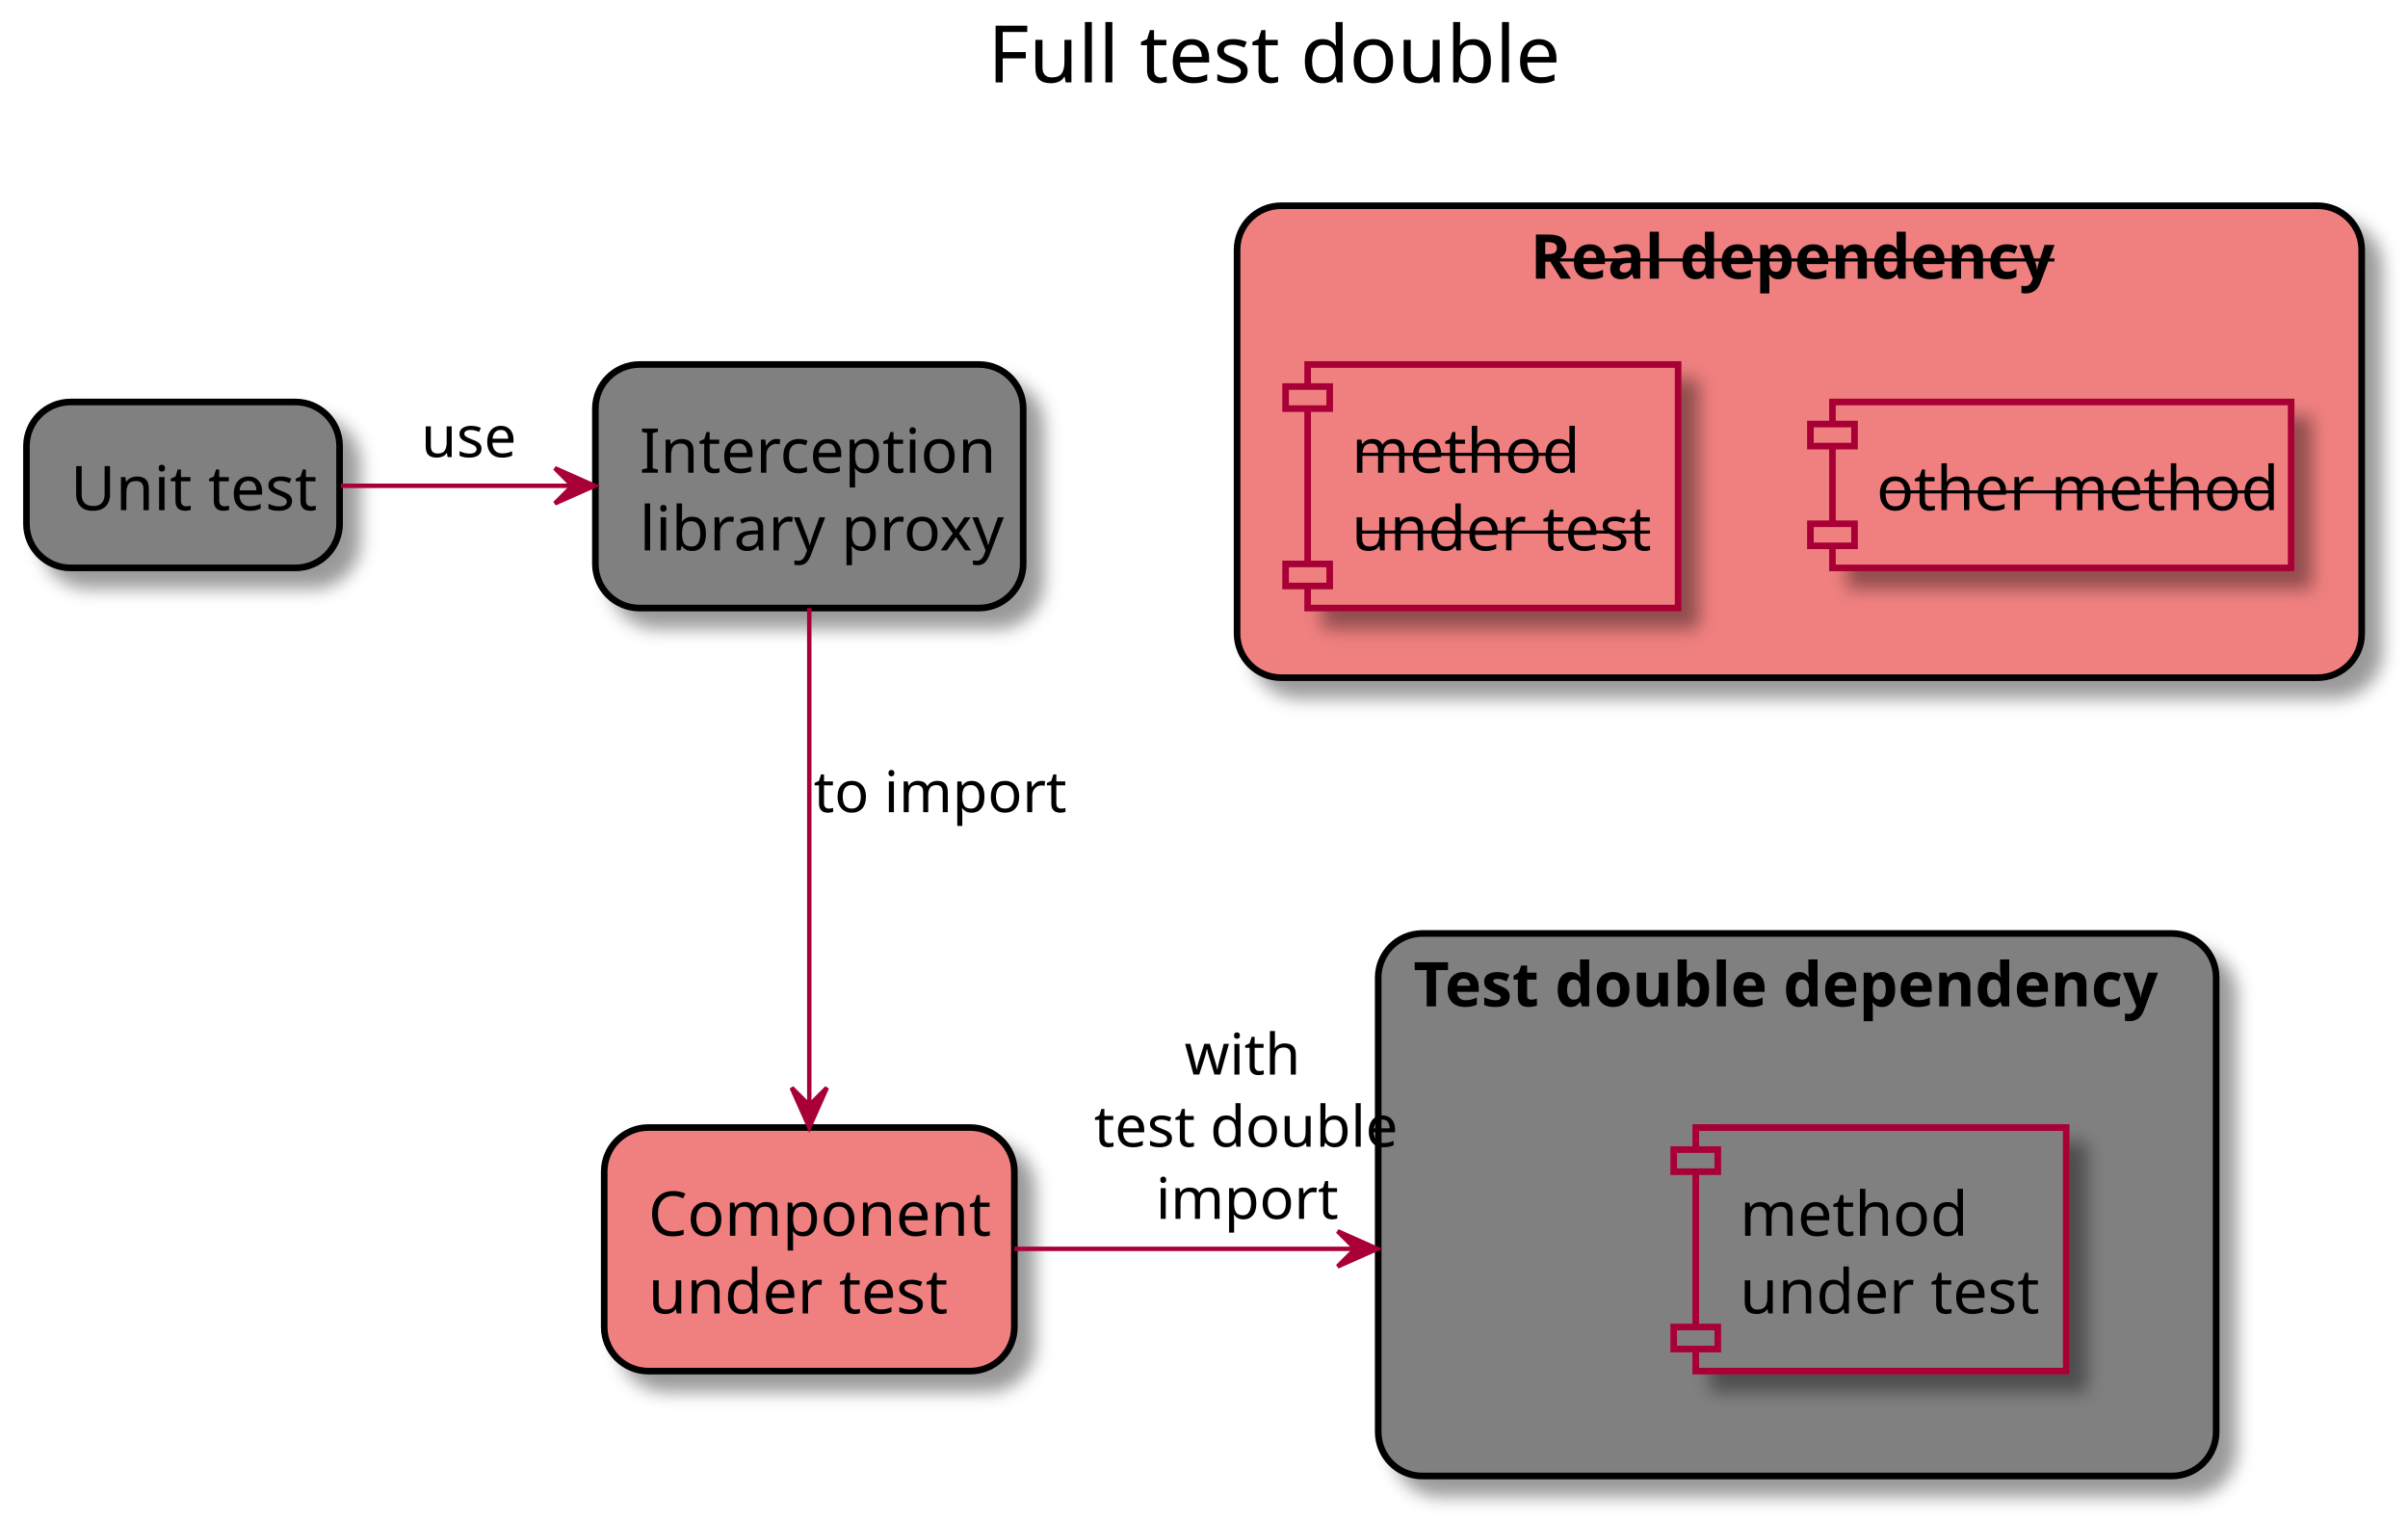
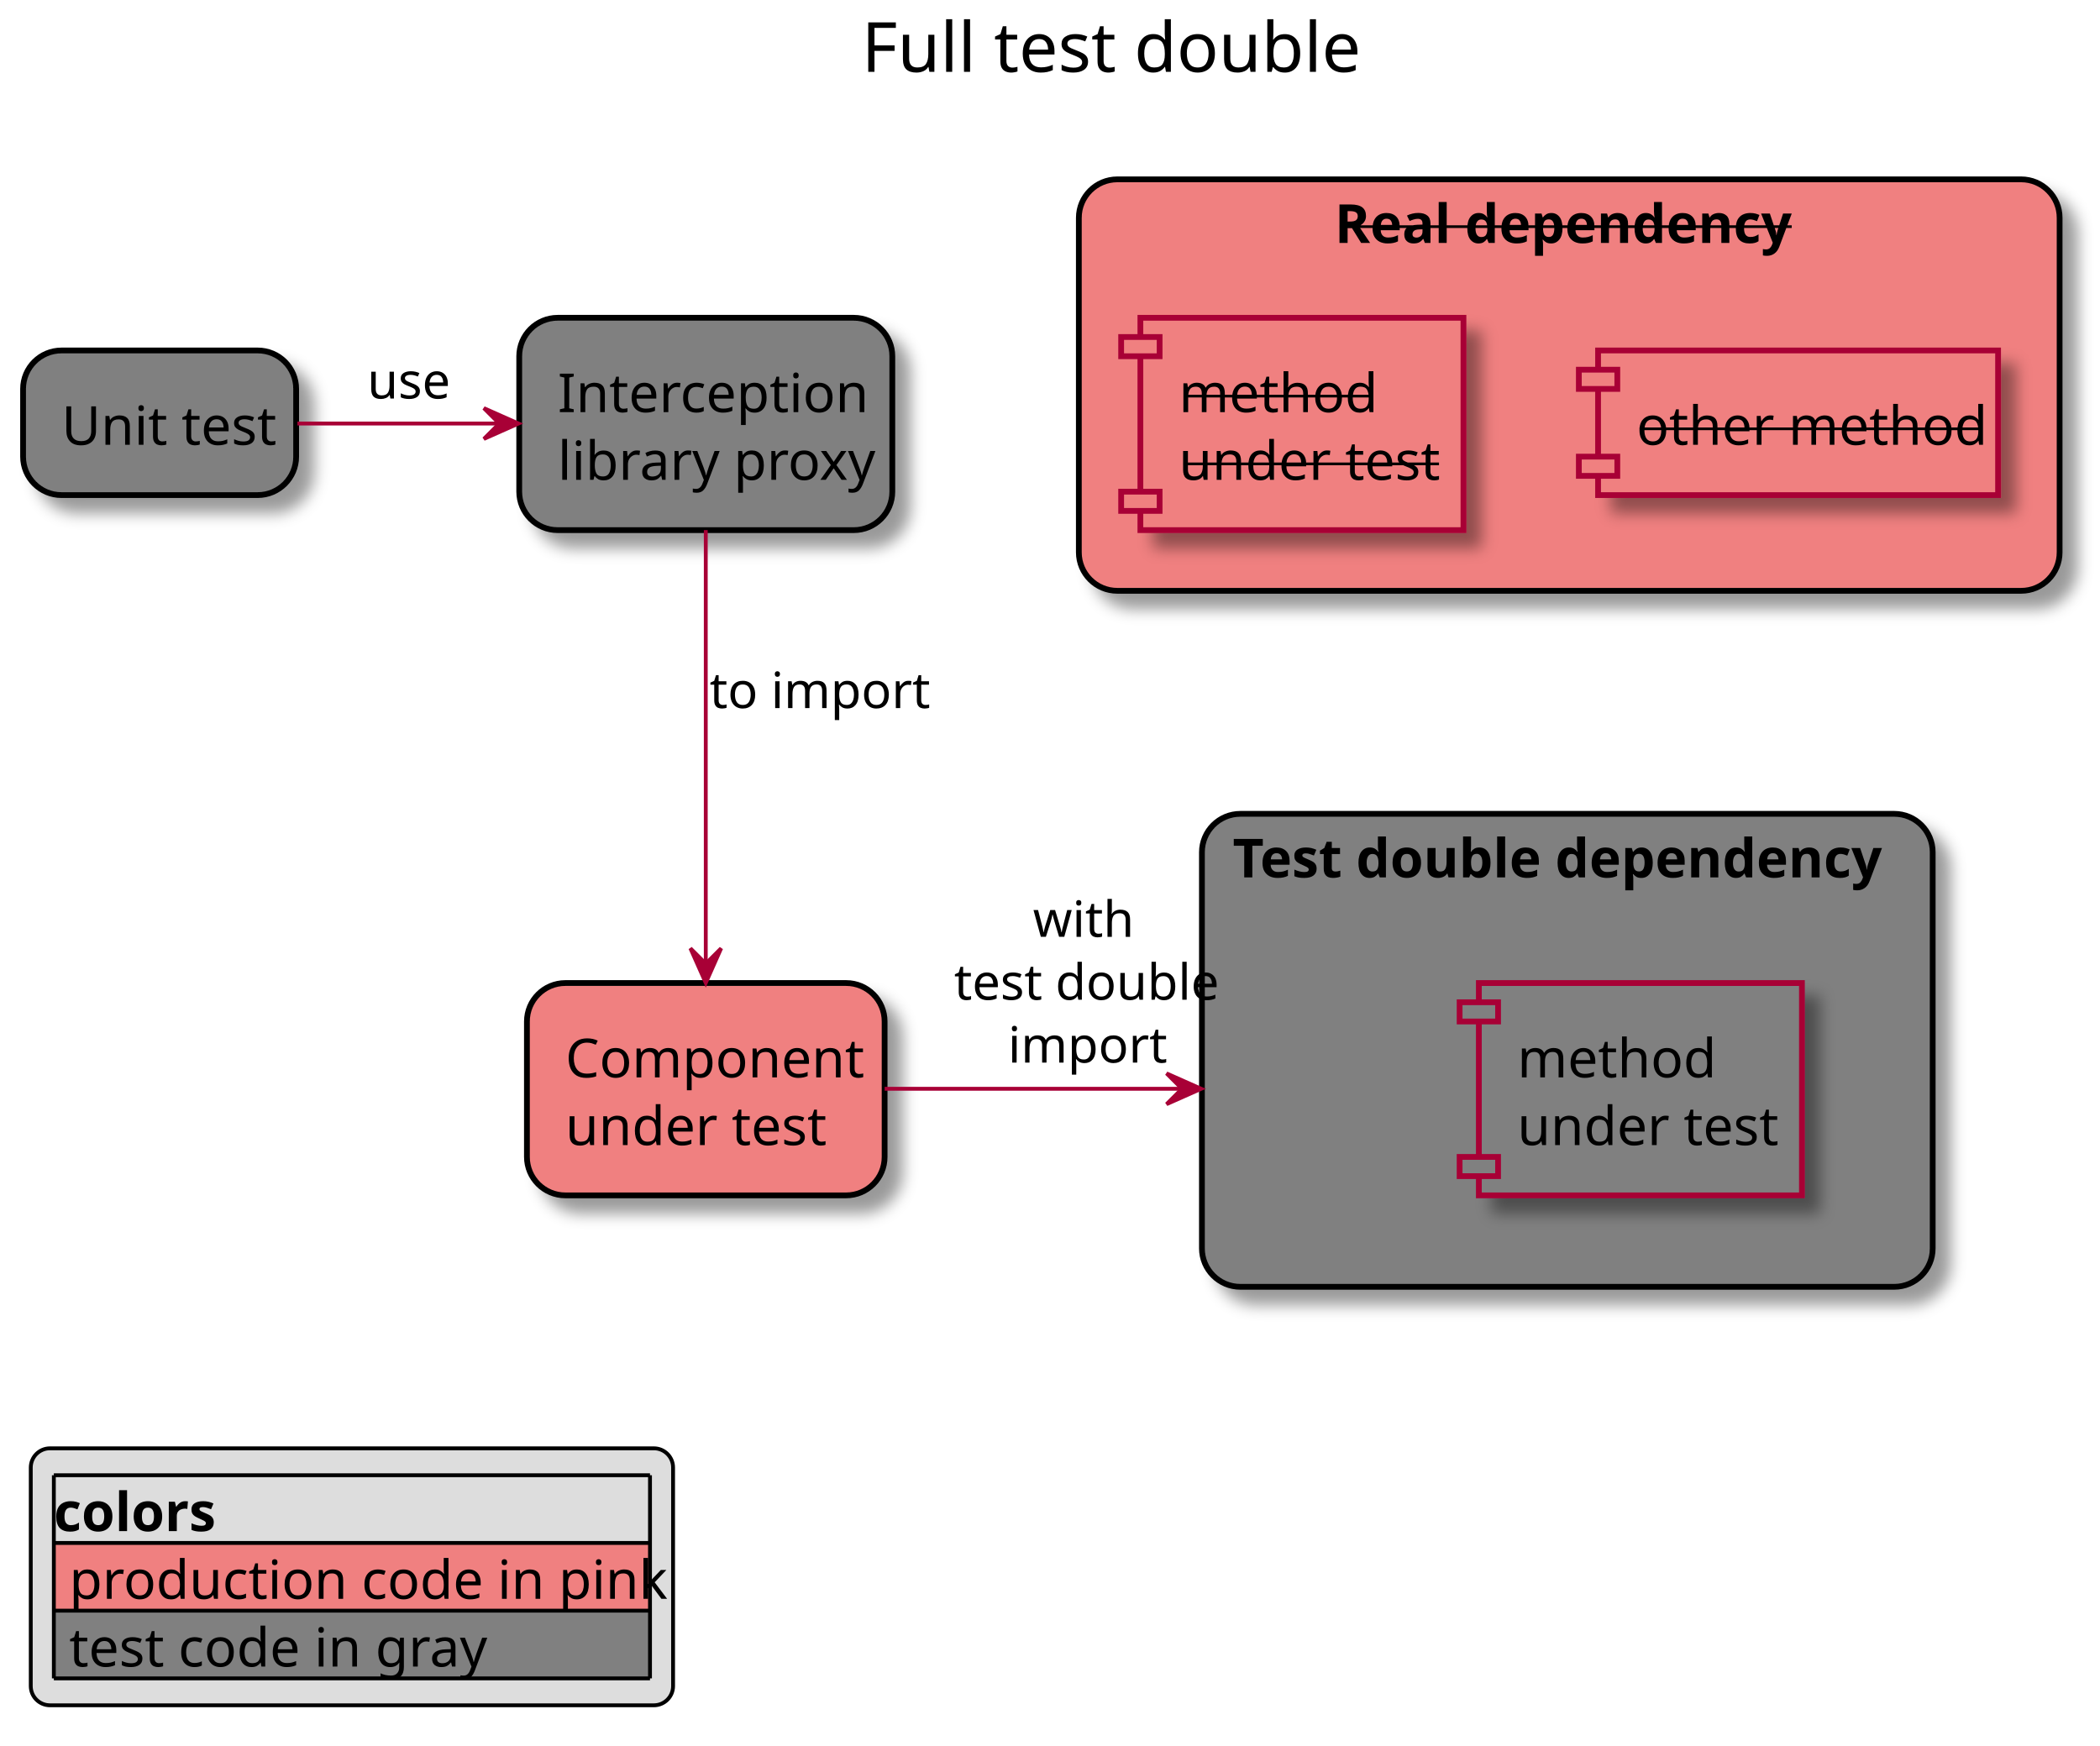
- <svg xmlns="http://www.w3.org/2000/svg" contentScriptType="application/ecmascript" contentStyleType="text/css" height="345px" preserveAspectRatio="none" style="width:546px;height:345px;background:#EEEBDC;" version="1.1" viewBox="0 0 546 345" width="546px" zoomAndPan="magnify">
+ <svg xmlns="http://www.w3.org/2000/svg" contentScriptType="application/ecmascript" contentStyleType="text/css" height="454px" preserveAspectRatio="none" style="width:546px;height:454px;background:#EEEBDC;" version="1.1" viewBox="0 0 546 454" width="546px" zoomAndPan="magnify">
  <defs>
-     <filter height="300%" id="f8cmspjcptkrj" width="300%" x="-1" y="-1">
+     <filter height="300%" id="f1plovx631m4yx" width="300%" x="-1" y="-1">
      <feGaussianBlur result="blurOut" stdDeviation="2.0" />
      <feColorMatrix in="blurOut" result="blurOut2" type="matrix" values="0 0 0 0 0 0 0 0 0 0 0 0 0 0 0 0 0 0 .4 0" />
      <feOffset dx="4.0" dy="4.0" in="blurOut2" result="blurOut3" />
      <feBlend in="SourceGraphic" in2="blurOut3" mode="normal" />
    </filter>
  </defs>
  <g>
    <text fill="#000000" font-family="sans-serif" font-size="18" lengthAdjust="spacingAndGlyphs" textLength="122" x="224" y="18.686">Full test double</text>
-     <rect fill="#808080" filter="url(#f8cmspjcptkrj)" height="123" rx="10" ry="10" style="stroke: #000000; stroke-width: 1.5;" width="190" x="312.5" y="211.641" />
+     <rect fill="#808080" filter="url(#f1plovx631m4yx)" height="123" rx="10" ry="10" style="stroke: #000000; stroke-width: 1.5;" width="190" x="312.5" y="211.641" />
    <text fill="#000000" font-family="sans-serif" font-size="14" font-weight="bold" lengthAdjust="spacingAndGlyphs" textLength="174" x="320.5" y="228.174">Test double dependency</text>
-     <rect fill="#F08080" filter="url(#f8cmspjcptkrj)" height="107" rx="10" ry="10" style="stroke: #000000; stroke-width: 1.5;" width="255" x="280.5" y="46.641" />
+     <rect fill="#F08080" filter="url(#f1plovx631m4yx)" height="107" rx="10" ry="10" style="stroke: #000000; stroke-width: 1.5;" width="255" x="280.5" y="46.641" />
    <text fill="#000000" font-family="sans-serif" font-size="14" font-weight="bold" lengthAdjust="spacingAndGlyphs" text-decoration="line-through" textLength="122" x="347" y="63.174">Real dependency</text>
-     <rect fill="#808080" filter="url(#f8cmspjcptkrj)" height="55.219" style="stroke: #A80036; stroke-width: 1.5;" width="84" x="384.5" y="255.641" />
+     <rect fill="#808080" filter="url(#f1plovx631m4yx)" height="55.219" style="stroke: #A80036; stroke-width: 1.5;" width="84" x="384.5" y="255.641" />
    <rect fill="#808080" height="5" style="stroke: #A80036; stroke-width: 1.5;" width="10" x="379.5" y="260.641" />
    <rect fill="#808080" height="5" style="stroke: #A80036; stroke-width: 1.5;" width="10" x="379.5" y="300.859" />
    <text fill="#000000" font-family="sans-serif" font-size="14" lengthAdjust="spacingAndGlyphs" textLength="47" x="394.5" y="280.174">method</text>
    <text fill="#000000" font-family="sans-serif" font-size="14" lengthAdjust="spacingAndGlyphs" textLength="64" x="394.5" y="297.783">under test</text>
-     <rect fill="#F08080" filter="url(#f8cmspjcptkrj)" height="37.609" style="stroke: #A80036; stroke-width: 1.5;" width="104" x="415.5" y="91.141" />
+     <rect fill="#F08080" filter="url(#f1plovx631m4yx)" height="37.609" style="stroke: #A80036; stroke-width: 1.5;" width="104" x="415.5" y="91.141" />
    <rect fill="#F08080" height="5" style="stroke: #A80036; stroke-width: 1.5;" width="10" x="410.5" y="96.141" />
    <rect fill="#F08080" height="5" style="stroke: #A80036; stroke-width: 1.5;" width="10" x="410.5" y="118.75" />
    <text fill="#000000" font-family="sans-serif" font-size="14" lengthAdjust="spacingAndGlyphs" text-decoration="line-through" textLength="84" x="425.5" y="115.674">other method</text>
-     <rect fill="#F08080" filter="url(#f8cmspjcptkrj)" height="55.219" style="stroke: #A80036; stroke-width: 1.5;" width="84" x="296.5" y="82.641" />
+     <rect fill="#F08080" filter="url(#f1plovx631m4yx)" height="55.219" style="stroke: #A80036; stroke-width: 1.5;" width="84" x="296.5" y="82.641" />
    <rect fill="#F08080" height="5" style="stroke: #A80036; stroke-width: 1.5;" width="10" x="291.5" y="87.641" />
    <rect fill="#F08080" height="5" style="stroke: #A80036; stroke-width: 1.5;" width="10" x="291.5" y="127.859" />
    <text fill="#000000" font-family="sans-serif" font-size="14" lengthAdjust="spacingAndGlyphs" text-decoration="line-through" textLength="47" x="306.5" y="107.174">method</text>
    <text fill="#000000" font-family="sans-serif" font-size="14" lengthAdjust="spacingAndGlyphs" text-decoration="line-through" textLength="64" x="306.5" y="124.783">under test</text>
-     <rect fill="#808080" filter="url(#f8cmspjcptkrj)" height="37.609" rx="10" ry="10" style="stroke: #000000; stroke-width: 1.5;" width="71" x="6" y="91.141" />
+     <rect fill="#808080" filter="url(#f1plovx631m4yx)" height="37.609" rx="10" ry="10" style="stroke: #000000; stroke-width: 1.5;" width="71" x="6" y="91.141" />
    <text fill="#000000" font-family="sans-serif" font-size="14" lengthAdjust="spacingAndGlyphs" textLength="51" x="16" y="115.674">Unit test</text>
-     <rect fill="#808080" filter="url(#f8cmspjcptkrj)" height="55.219" rx="10" ry="10" style="stroke: #000000; stroke-width: 1.5;" width="97" x="135" y="82.641" />
+     <rect fill="#808080" filter="url(#f1plovx631m4yx)" height="55.219" rx="10" ry="10" style="stroke: #000000; stroke-width: 1.5;" width="97" x="135" y="82.641" />
    <text fill="#000000" font-family="sans-serif" font-size="14" lengthAdjust="spacingAndGlyphs" textLength="74" x="145" y="107.174">Interception</text>
    <text fill="#000000" font-family="sans-serif" font-size="14" lengthAdjust="spacingAndGlyphs" textLength="77" x="145" y="124.783">library proxy</text>
-     <rect fill="#F08080" filter="url(#f8cmspjcptkrj)" height="55.219" rx="10" ry="10" style="stroke: #000000; stroke-width: 1.5;" width="93" x="137" y="255.641" />
+     <rect fill="#F08080" filter="url(#f1plovx631m4yx)" height="55.219" rx="10" ry="10" style="stroke: #000000; stroke-width: 1.5;" width="93" x="137" y="255.641" />
    <text fill="#000000" font-family="sans-serif" font-size="14" lengthAdjust="spacingAndGlyphs" textLength="73" x="147" y="280.174">Component</text>
    <text fill="#000000" font-family="sans-serif" font-size="14" lengthAdjust="spacingAndGlyphs" textLength="64" x="147" y="297.783">under test</text>
    <path d="M77.333,110.141 C93.118,110.141 112.006,110.141 129.445,110.141 " fill="none" id="UnitTest-&gt;InterceptionLib" style="stroke: #A80036; stroke-width: 1.0;" />
    <polygon fill="#A80036" points="134.805,110.141,125.805,106.141,129.805,110.141,125.805,114.141,134.805,110.141" style="stroke: #A80036; stroke-width: 1.0;" />
    <text fill="#000000" font-family="sans-serif" font-size="13" lengthAdjust="spacingAndGlyphs" textLength="21" x="95.5" y="103.636">use</text>
    <path d="M183.5,137.86 C183.5,168.354 183.5,218.182 183.5,250.568 " fill="none" id="InterceptionLib-&gt;cut" style="stroke: #A80036; stroke-width: 1.0;" />
    <polygon fill="#A80036" points="183.5,255.61,187.5,246.61,183.5,250.61,179.5,246.61,183.5,255.61" style="stroke: #A80036; stroke-width: 1.0;" />
    <text fill="#000000" font-family="sans-serif" font-size="13" lengthAdjust="spacingAndGlyphs" textLength="51" x="184.5" y="184.136">to import</text>
    <path d="M230.012,283.141 C250.199,283.141 273.541,283.141 292.644,283.141 C297.419,283.141 301.93,283.141 306.061,283.141 C308.126,283.141 310.096,283.141 311.957,283.141 C312.073,283.141 312.189,283.141 312.304,283.141 " fill="none" id="cut-&gt;TestDoubleDependency" style="stroke: #A80036; stroke-width: 1.0;" />
    <polygon fill="#A80036" points="312.304,283.141,303.304,279.141,307.304,283.141,303.304,287.141,312.304,283.141" style="stroke: #A80036; stroke-width: 1.0;" />
    <text fill="#000000" font-family="sans-serif" font-size="13" lengthAdjust="spacingAndGlyphs" textLength="23" x="268.57" y="243.636">with</text>
    <text fill="#000000" font-family="sans-serif" font-size="13" lengthAdjust="spacingAndGlyphs" textLength="64" x="248.07" y="259.987">test double</text>
    <text fill="#000000" font-family="sans-serif" font-size="13" lengthAdjust="spacingAndGlyphs" textLength="36" x="262.07" y="276.339">import</text>
+     <rect fill="#DDDDDD" height="66.828" rx="5" ry="5" style="stroke: #000000; stroke-width: 1.0;" width="167" x="8" y="376.641" />
+     <text fill="#000000" font-family="sans-serif" font-size="14" font-weight="bold" lengthAdjust="spacingAndGlyphs" textLength="44" x="14" y="398.174">colors</text>
+     <rect fill="#F08080" height="17.609" style="stroke: none; stroke-width: 1.0;" width="155" x="14" y="401.25" />
+     <text fill="#000000" font-family="sans-serif" font-size="14" lengthAdjust="spacingAndGlyphs" textLength="147" x="18" y="415.783">production code in pink</text>
+     <rect fill="#808080" height="17.609" style="stroke: none; stroke-width: 1.0;" width="155" x="14" y="418.859" />
+     <text fill="#000000" font-family="sans-serif" font-size="14" lengthAdjust="spacingAndGlyphs" textLength="105" x="18" y="433.393">test code in gray</text>
+     <line style="stroke: #000000; stroke-width: 1.0;" x1="14" x2="169" y1="383.641" y2="383.641" />
+     <line style="stroke: #000000; stroke-width: 1.0;" x1="14" x2="169" y1="401.25" y2="401.25" />
+     <line style="stroke: #000000; stroke-width: 1.0;" x1="14" x2="169" y1="418.859" y2="418.859" />
+     <line style="stroke: #000000; stroke-width: 1.0;" x1="14" x2="169" y1="436.469" y2="436.469" />
+     <line style="stroke: #000000; stroke-width: 1.0;" x1="14" x2="14" y1="383.641" y2="436.469" />
+     <line style="stroke: #000000; stroke-width: 1.0;" x1="169" x2="169" y1="383.641" y2="436.469" />
  </g>
</svg>
